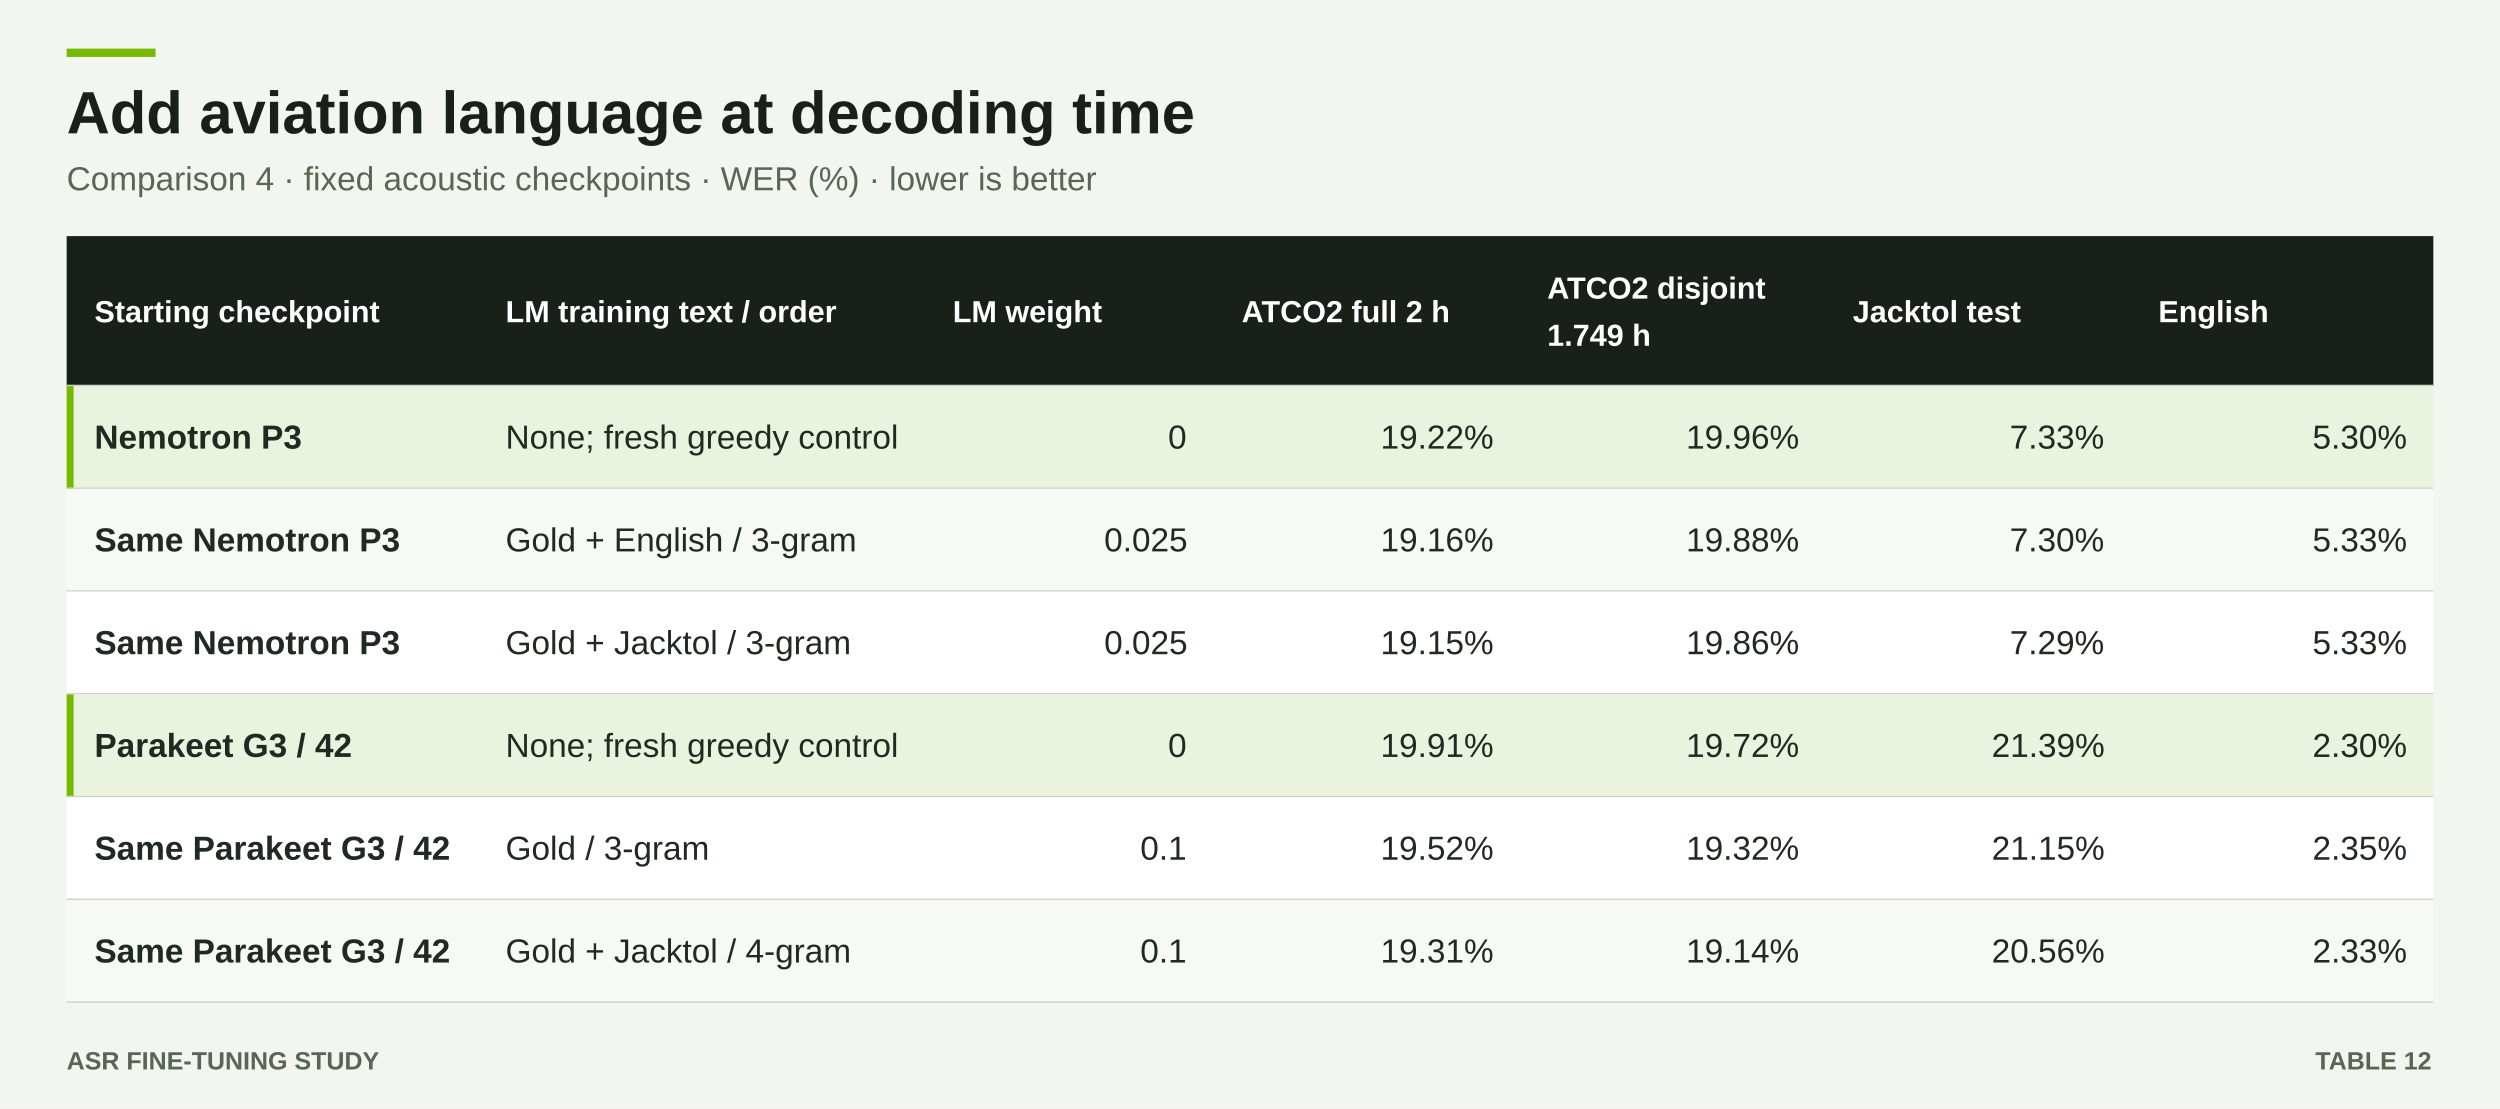
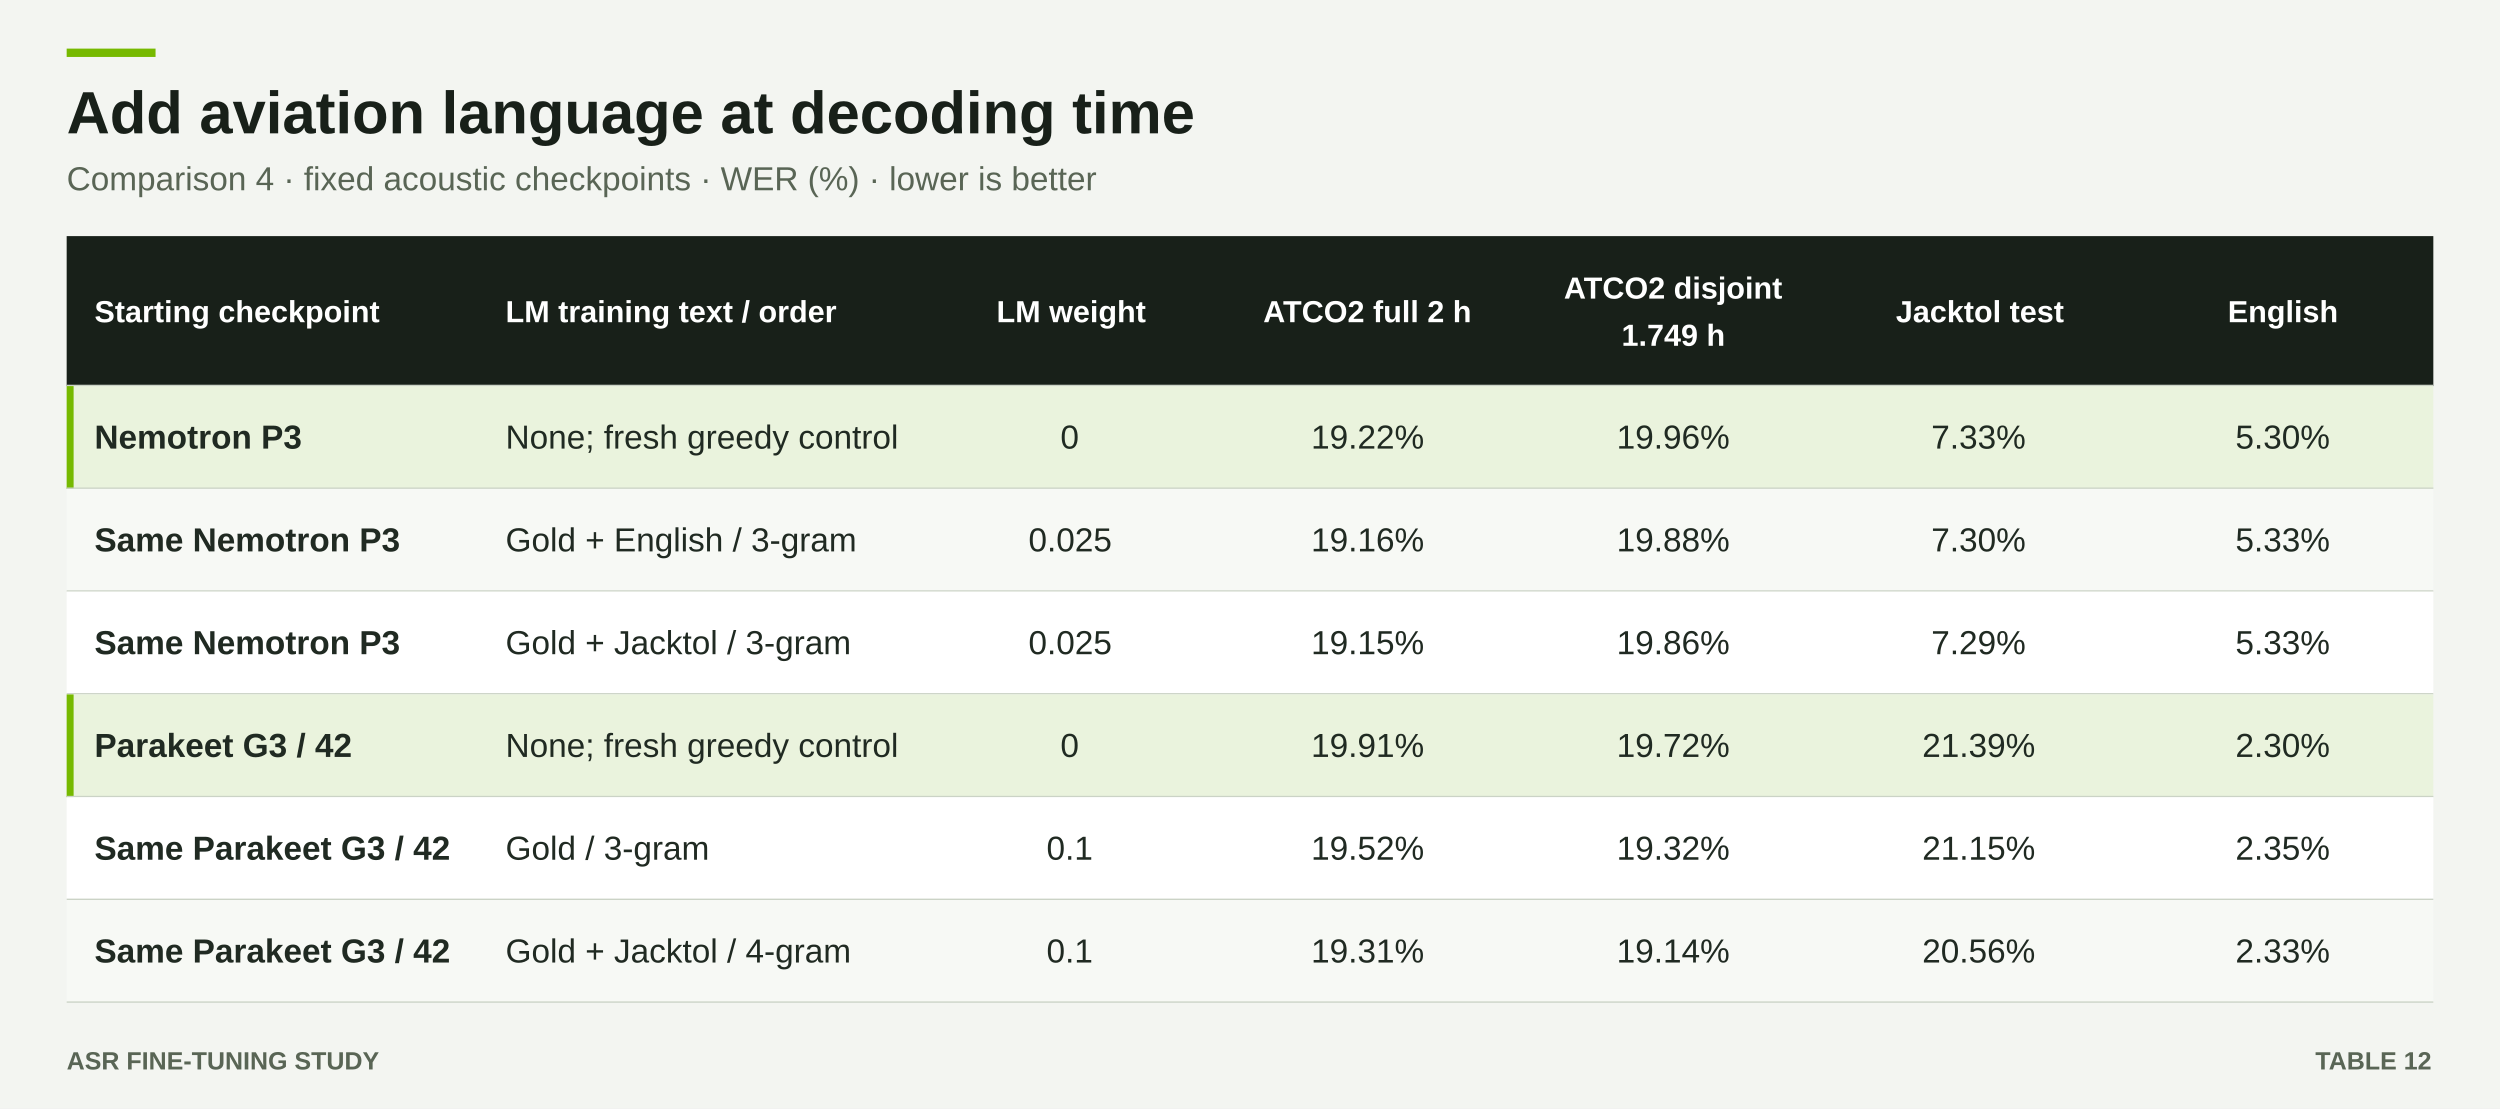
<svg xmlns="http://www.w3.org/2000/svg" width="1800" height="798" viewBox="0 0 1800 798" role="img" aria-labelledby="title">
  <g font-family="Arial, Helvetica, sans-serif">
    <rect x="0" y="0" width="1800" height="798" fill="#F3F5F1" />
    <rect x="48" y="35" width="64" height="6" fill="#76B900" />
    <text x="48.00" y="96" font-size="43" font-weight="700" fill="#182019">Add aviation language at decoding time</text>
    <text x="48.00" y="137" font-size="24" font-weight="400" fill="#596555">Comparison 4 · fixed acoustic checkpoints · WER (%) · lower is better</text>
    <rect x="48" y="170" width="1704" height="108" fill="#182019" />
    <text x="68.00" y="232.0" font-size="22" font-weight="700" fill="#FFFFFF">Starting checkpoint</text>
    <text x="364.00" y="232.0" font-size="22" font-weight="700" fill="#FFFFFF">LM training text / order</text>
-     <text x="686.00" y="232.0" font-size="22" font-weight="700" fill="#FFFFFF">LM weight</text>
-     <text x="894.00" y="232.0" font-size="22" font-weight="700" fill="#FFFFFF">ATCO2 full 2 h</text>
-     <text x="1114.00" y="215.0" font-size="22" font-weight="700" fill="#FFFFFF">ATCO2 disjoint</text>
-     <text x="1114.00" y="249.0" font-size="22" font-weight="700" fill="#FFFFFF">1.749 h</text>
-     <text x="1334.00" y="232.0" font-size="22" font-weight="700" fill="#FFFFFF">Jacktol test</text>
-     <text x="1554.00" y="232.0" font-size="22" font-weight="700" fill="#FFFFFF">English</text>
+     <text x="717.50" y="232.0" font-size="22" font-weight="700" fill="#FFFFFF">LM weight</text>
+     <text x="909.51" y="232.0" font-size="22" font-weight="700" fill="#FFFFFF">ATCO2 full 2 h</text>
+     <text x="1126.01" y="215.0" font-size="22" font-weight="700" fill="#FFFFFF">ATCO2 disjoint</text>
+     <text x="1167.50" y="249.0" font-size="22" font-weight="700" fill="#FFFFFF">1.749 h</text>
+     <text x="1365.00" y="232.0" font-size="22" font-weight="700" fill="#FFFFFF">Jacktol test</text>
+     <text x="1604.00" y="232.0" font-size="22" font-weight="700" fill="#FFFFFF">English</text>
    <rect x="48" y="277" width="1704" height="1" fill="#CBD3C6" />
    <rect x="48" y="278" width="1704" height="74" fill="#EAF3DD" />
    <rect x="48" y="278" width="5" height="74" fill="#76B900" />
    <text x="68.00" y="323.0" font-size="24" font-weight="700" fill="#202A22">Nemotron P3</text>
    <text x="364.00" y="323.0" font-size="24" font-weight="400" fill="#202A22">None; fresh greedy control</text>
-     <text x="841.00" y="323.0" font-size="24" font-weight="400" fill="#202A22">0</text>
-     <text x="994.00" y="323.0" font-size="24" font-weight="400" fill="#202A22">19.22%</text>
-     <text x="1214.00" y="323.0" font-size="24" font-weight="400" fill="#202A22">19.96%</text>
-     <text x="1447.00" y="323.0" font-size="24" font-weight="400" fill="#202A22">7.33%</text>
-     <text x="1665.00" y="323.0" font-size="24" font-weight="400" fill="#202A22">5.30%</text>
+     <text x="763.50" y="323.0" font-size="24" font-weight="400" fill="#202A22">0</text>
+     <text x="944.00" y="323.0" font-size="24" font-weight="400" fill="#202A22">19.22%</text>
+     <text x="1164.00" y="323.0" font-size="24" font-weight="400" fill="#202A22">19.96%</text>
+     <text x="1390.50" y="323.0" font-size="24" font-weight="400" fill="#202A22">7.33%</text>
+     <text x="1609.50" y="323.0" font-size="24" font-weight="400" fill="#202A22">5.30%</text>
    <rect x="48" y="351" width="1704" height="1" fill="#CBD3C6" />
    <rect x="48" y="352" width="1704" height="74" fill="#F7F9F5" />
    <text x="68.00" y="397.0" font-size="24" font-weight="700" fill="#202A22">Same Nemotron P3</text>
    <text x="364.00" y="397.0" font-size="24" font-weight="400" fill="#202A22">Gold + English / 3-gram</text>
-     <text x="795.00" y="397.0" font-size="24" font-weight="400" fill="#202A22">0.025</text>
-     <text x="994.00" y="397.0" font-size="24" font-weight="400" fill="#202A22">19.16%</text>
-     <text x="1214.00" y="397.0" font-size="24" font-weight="400" fill="#202A22">19.88%</text>
-     <text x="1447.00" y="397.0" font-size="24" font-weight="400" fill="#202A22">7.30%</text>
-     <text x="1665.00" y="397.0" font-size="24" font-weight="400" fill="#202A22">5.33%</text>
+     <text x="740.50" y="397.0" font-size="24" font-weight="400" fill="#202A22">0.025</text>
+     <text x="944.00" y="397.0" font-size="24" font-weight="400" fill="#202A22">19.16%</text>
+     <text x="1164.00" y="397.0" font-size="24" font-weight="400" fill="#202A22">19.88%</text>
+     <text x="1390.50" y="397.0" font-size="24" font-weight="400" fill="#202A22">7.30%</text>
+     <text x="1609.50" y="397.0" font-size="24" font-weight="400" fill="#202A22">5.33%</text>
    <rect x="48" y="425" width="1704" height="1" fill="#CBD3C6" />
    <rect x="48" y="426" width="1704" height="74" fill="#FFFFFF" />
    <text x="68.00" y="471.0" font-size="24" font-weight="700" fill="#202A22">Same Nemotron P3</text>
    <text x="364.00" y="471.0" font-size="24" font-weight="400" fill="#202A22">Gold + Jacktol / 3-gram</text>
-     <text x="795.00" y="471.0" font-size="24" font-weight="400" fill="#202A22">0.025</text>
-     <text x="994.00" y="471.0" font-size="24" font-weight="400" fill="#202A22">19.15%</text>
-     <text x="1214.00" y="471.0" font-size="24" font-weight="400" fill="#202A22">19.86%</text>
-     <text x="1447.00" y="471.0" font-size="24" font-weight="400" fill="#202A22">7.29%</text>
-     <text x="1665.00" y="471.0" font-size="24" font-weight="400" fill="#202A22">5.33%</text>
+     <text x="740.50" y="471.0" font-size="24" font-weight="400" fill="#202A22">0.025</text>
+     <text x="944.00" y="471.0" font-size="24" font-weight="400" fill="#202A22">19.15%</text>
+     <text x="1164.00" y="471.0" font-size="24" font-weight="400" fill="#202A22">19.86%</text>
+     <text x="1390.50" y="471.0" font-size="24" font-weight="400" fill="#202A22">7.29%</text>
+     <text x="1609.50" y="471.0" font-size="24" font-weight="400" fill="#202A22">5.33%</text>
    <rect x="48" y="499" width="1704" height="1" fill="#CBD3C6" />
    <rect x="48" y="500" width="1704" height="74" fill="#EAF3DD" />
    <rect x="48" y="500" width="5" height="74" fill="#76B900" />
    <text x="68.00" y="545.0" font-size="24" font-weight="700" fill="#202A22">Parakeet G3 / 42</text>
    <text x="364.00" y="545.0" font-size="24" font-weight="400" fill="#202A22">None; fresh greedy control</text>
-     <text x="841.00" y="545.0" font-size="24" font-weight="400" fill="#202A22">0</text>
-     <text x="994.00" y="545.0" font-size="24" font-weight="400" fill="#202A22">19.91%</text>
-     <text x="1214.00" y="545.0" font-size="24" font-weight="400" fill="#202A22">19.72%</text>
-     <text x="1434.00" y="545.0" font-size="24" font-weight="400" fill="#202A22">21.39%</text>
-     <text x="1665.00" y="545.0" font-size="24" font-weight="400" fill="#202A22">2.30%</text>
+     <text x="763.50" y="545.0" font-size="24" font-weight="400" fill="#202A22">0</text>
+     <text x="944.00" y="545.0" font-size="24" font-weight="400" fill="#202A22">19.91%</text>
+     <text x="1164.00" y="545.0" font-size="24" font-weight="400" fill="#202A22">19.72%</text>
+     <text x="1384.00" y="545.0" font-size="24" font-weight="400" fill="#202A22">21.39%</text>
+     <text x="1609.50" y="545.0" font-size="24" font-weight="400" fill="#202A22">2.30%</text>
    <rect x="48" y="573" width="1704" height="1" fill="#CBD3C6" />
    <rect x="48" y="574" width="1704" height="74" fill="#FFFFFF" />
    <text x="68.00" y="619.0" font-size="24" font-weight="700" fill="#202A22">Same Parakeet G3 / 42</text>
    <text x="364.00" y="619.0" font-size="24" font-weight="400" fill="#202A22">Gold / 3-gram</text>
-     <text x="821.00" y="619.0" font-size="24" font-weight="400" fill="#202A22">0.1</text>
-     <text x="994.00" y="619.0" font-size="24" font-weight="400" fill="#202A22">19.52%</text>
-     <text x="1214.00" y="619.0" font-size="24" font-weight="400" fill="#202A22">19.32%</text>
-     <text x="1434.00" y="619.0" font-size="24" font-weight="400" fill="#202A22">21.15%</text>
-     <text x="1665.00" y="619.0" font-size="24" font-weight="400" fill="#202A22">2.35%</text>
+     <text x="753.50" y="619.0" font-size="24" font-weight="400" fill="#202A22">0.1</text>
+     <text x="944.00" y="619.0" font-size="24" font-weight="400" fill="#202A22">19.52%</text>
+     <text x="1164.00" y="619.0" font-size="24" font-weight="400" fill="#202A22">19.32%</text>
+     <text x="1384.00" y="619.0" font-size="24" font-weight="400" fill="#202A22">21.15%</text>
+     <text x="1609.50" y="619.0" font-size="24" font-weight="400" fill="#202A22">2.35%</text>
    <rect x="48" y="647" width="1704" height="1" fill="#CBD3C6" />
    <rect x="48" y="648" width="1704" height="74" fill="#F7F9F5" />
    <text x="68.00" y="693.0" font-size="24" font-weight="700" fill="#202A22">Same Parakeet G3 / 42</text>
    <text x="364.00" y="693.0" font-size="24" font-weight="400" fill="#202A22">Gold + Jacktol / 4-gram</text>
-     <text x="821.00" y="693.0" font-size="24" font-weight="400" fill="#202A22">0.1</text>
-     <text x="994.00" y="693.0" font-size="24" font-weight="400" fill="#202A22">19.31%</text>
-     <text x="1214.00" y="693.0" font-size="24" font-weight="400" fill="#202A22">19.14%</text>
-     <text x="1434.00" y="693.0" font-size="24" font-weight="400" fill="#202A22">20.56%</text>
-     <text x="1665.00" y="693.0" font-size="24" font-weight="400" fill="#202A22">2.33%</text>
+     <text x="753.50" y="693.0" font-size="24" font-weight="400" fill="#202A22">0.1</text>
+     <text x="944.00" y="693.0" font-size="24" font-weight="400" fill="#202A22">19.31%</text>
+     <text x="1164.00" y="693.0" font-size="24" font-weight="400" fill="#202A22">19.14%</text>
+     <text x="1384.00" y="693.0" font-size="24" font-weight="400" fill="#202A22">20.56%</text>
+     <text x="1609.50" y="693.0" font-size="24" font-weight="400" fill="#202A22">2.33%</text>
    <rect x="48" y="721" width="1704" height="1" fill="#CBD3C6" />
    <text x="48.00" y="770" font-size="18" font-weight="700" fill="#596555">ASR FINE-TUNING STUDY</text>
    <text x="1667.02" y="770" font-size="18" font-weight="700" fill="#596555">TABLE 12</text>
  </g>
</svg>
